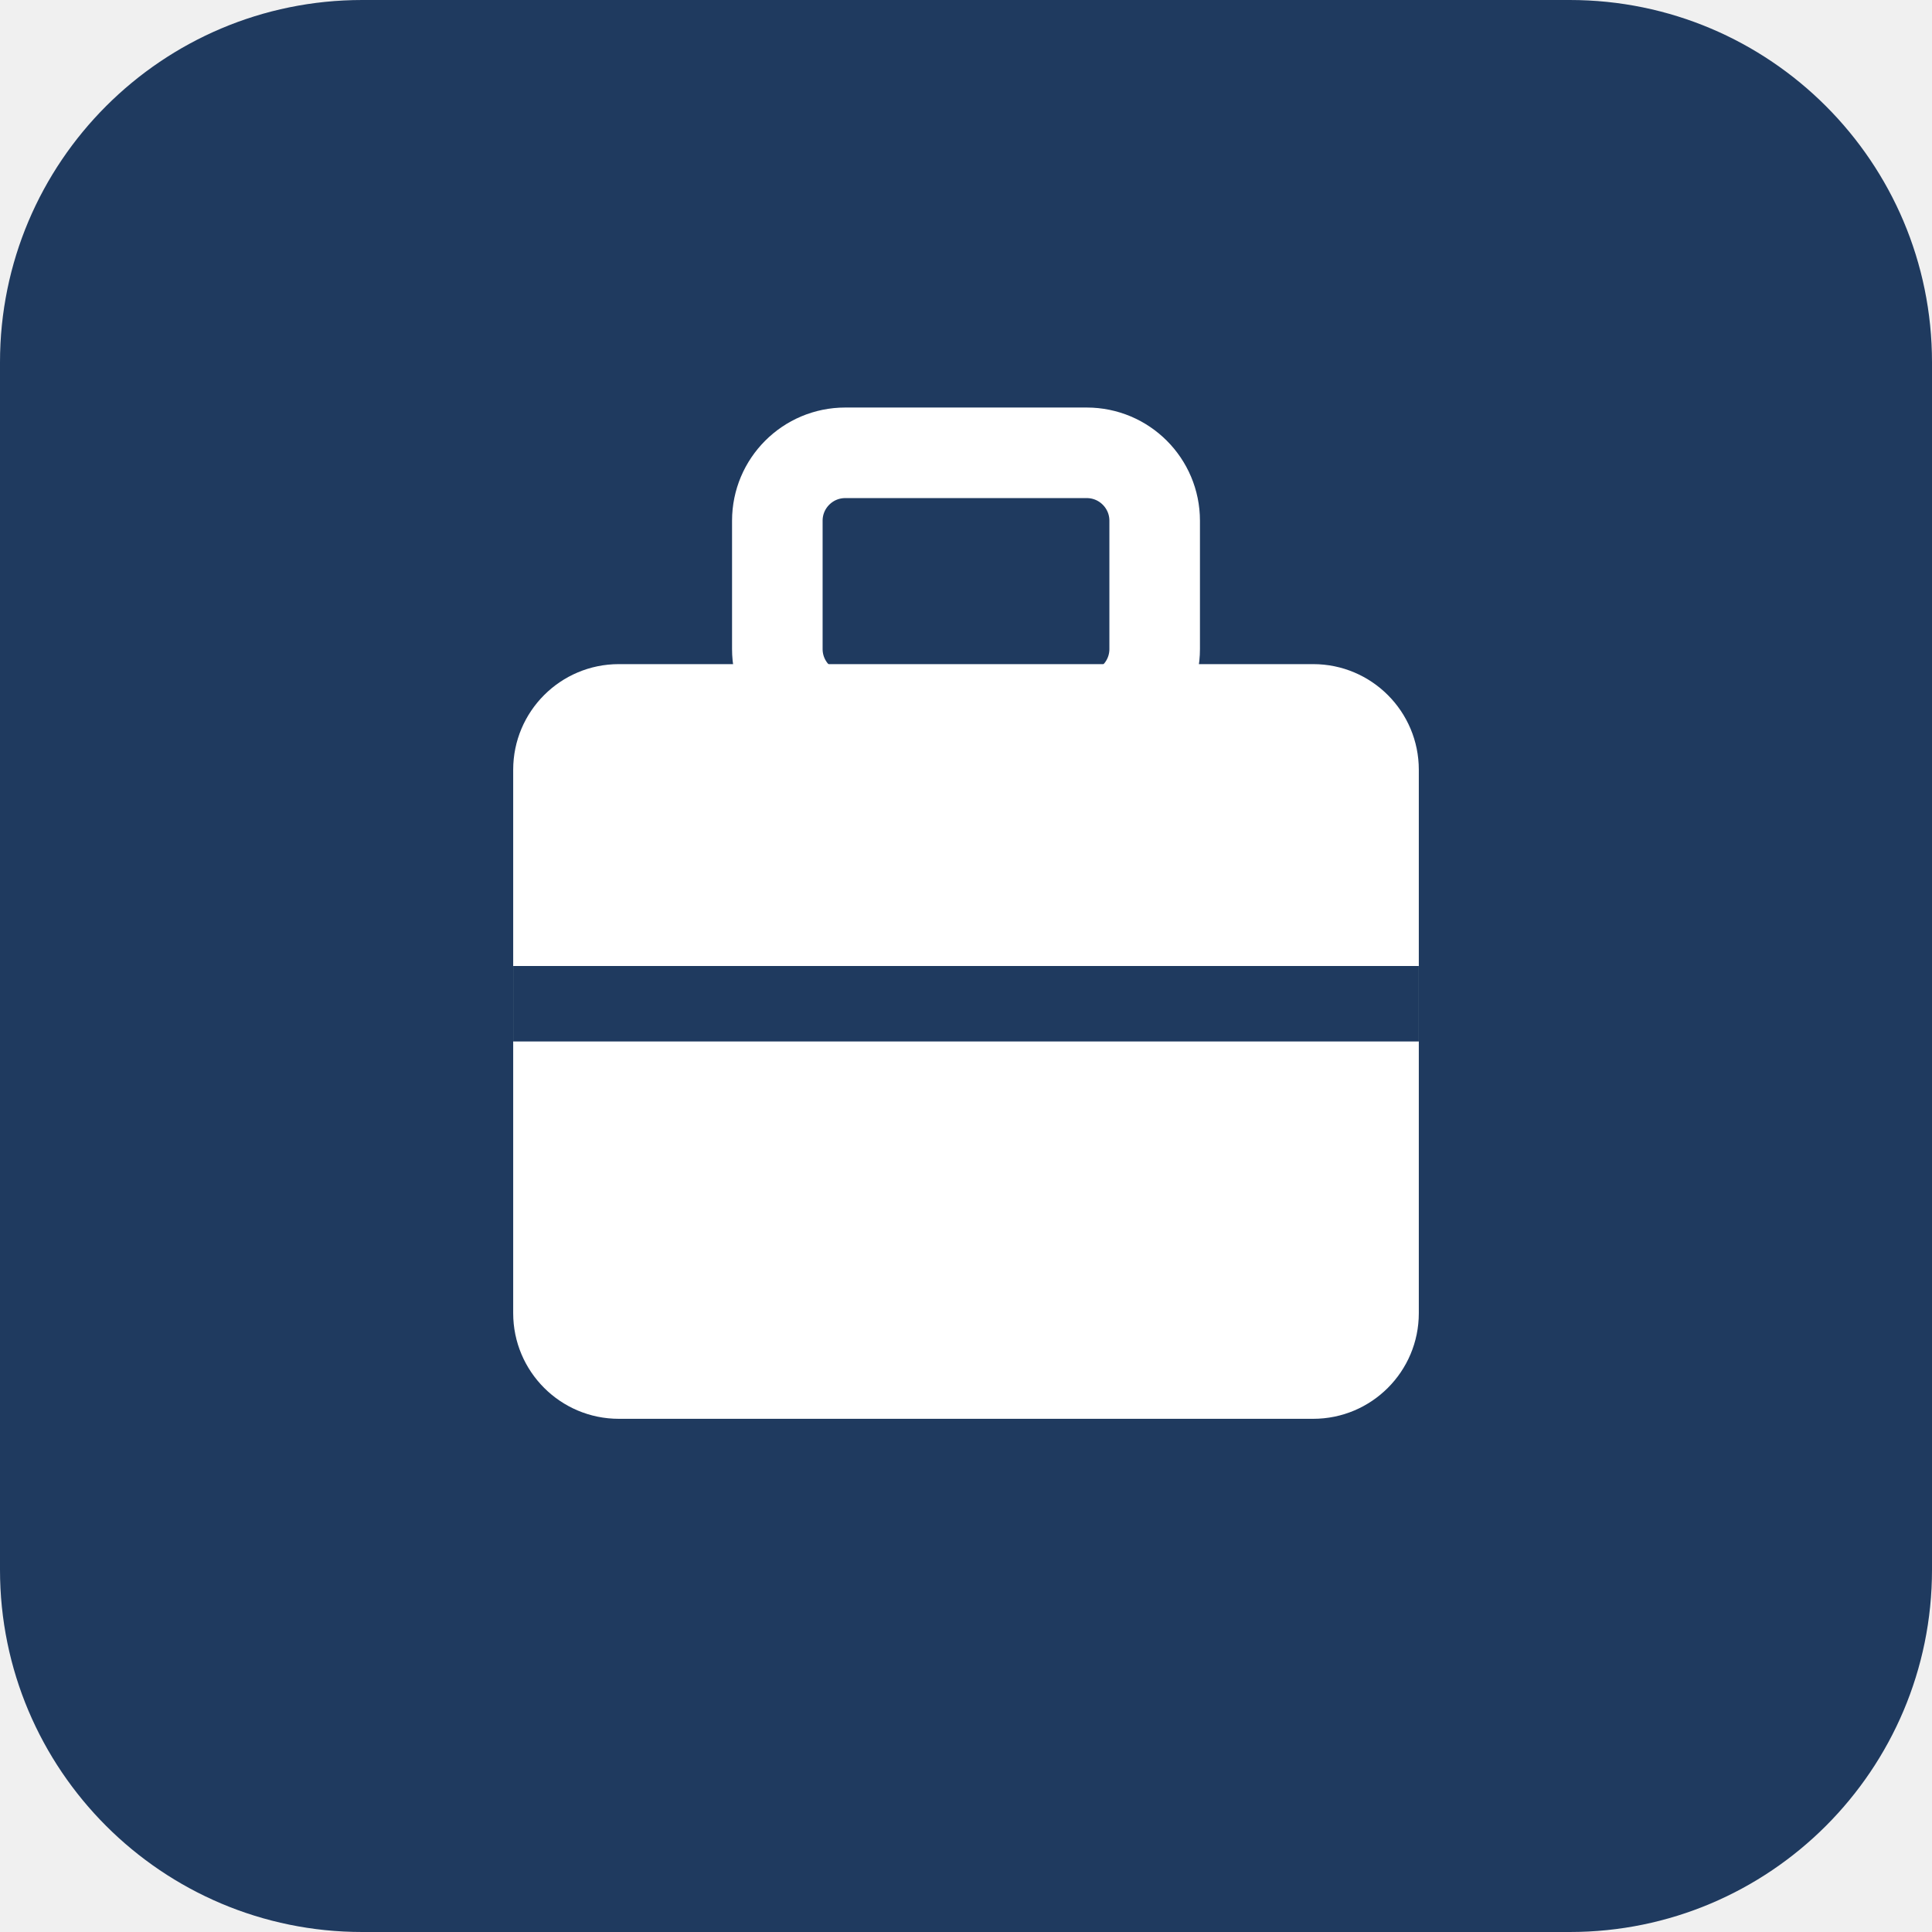
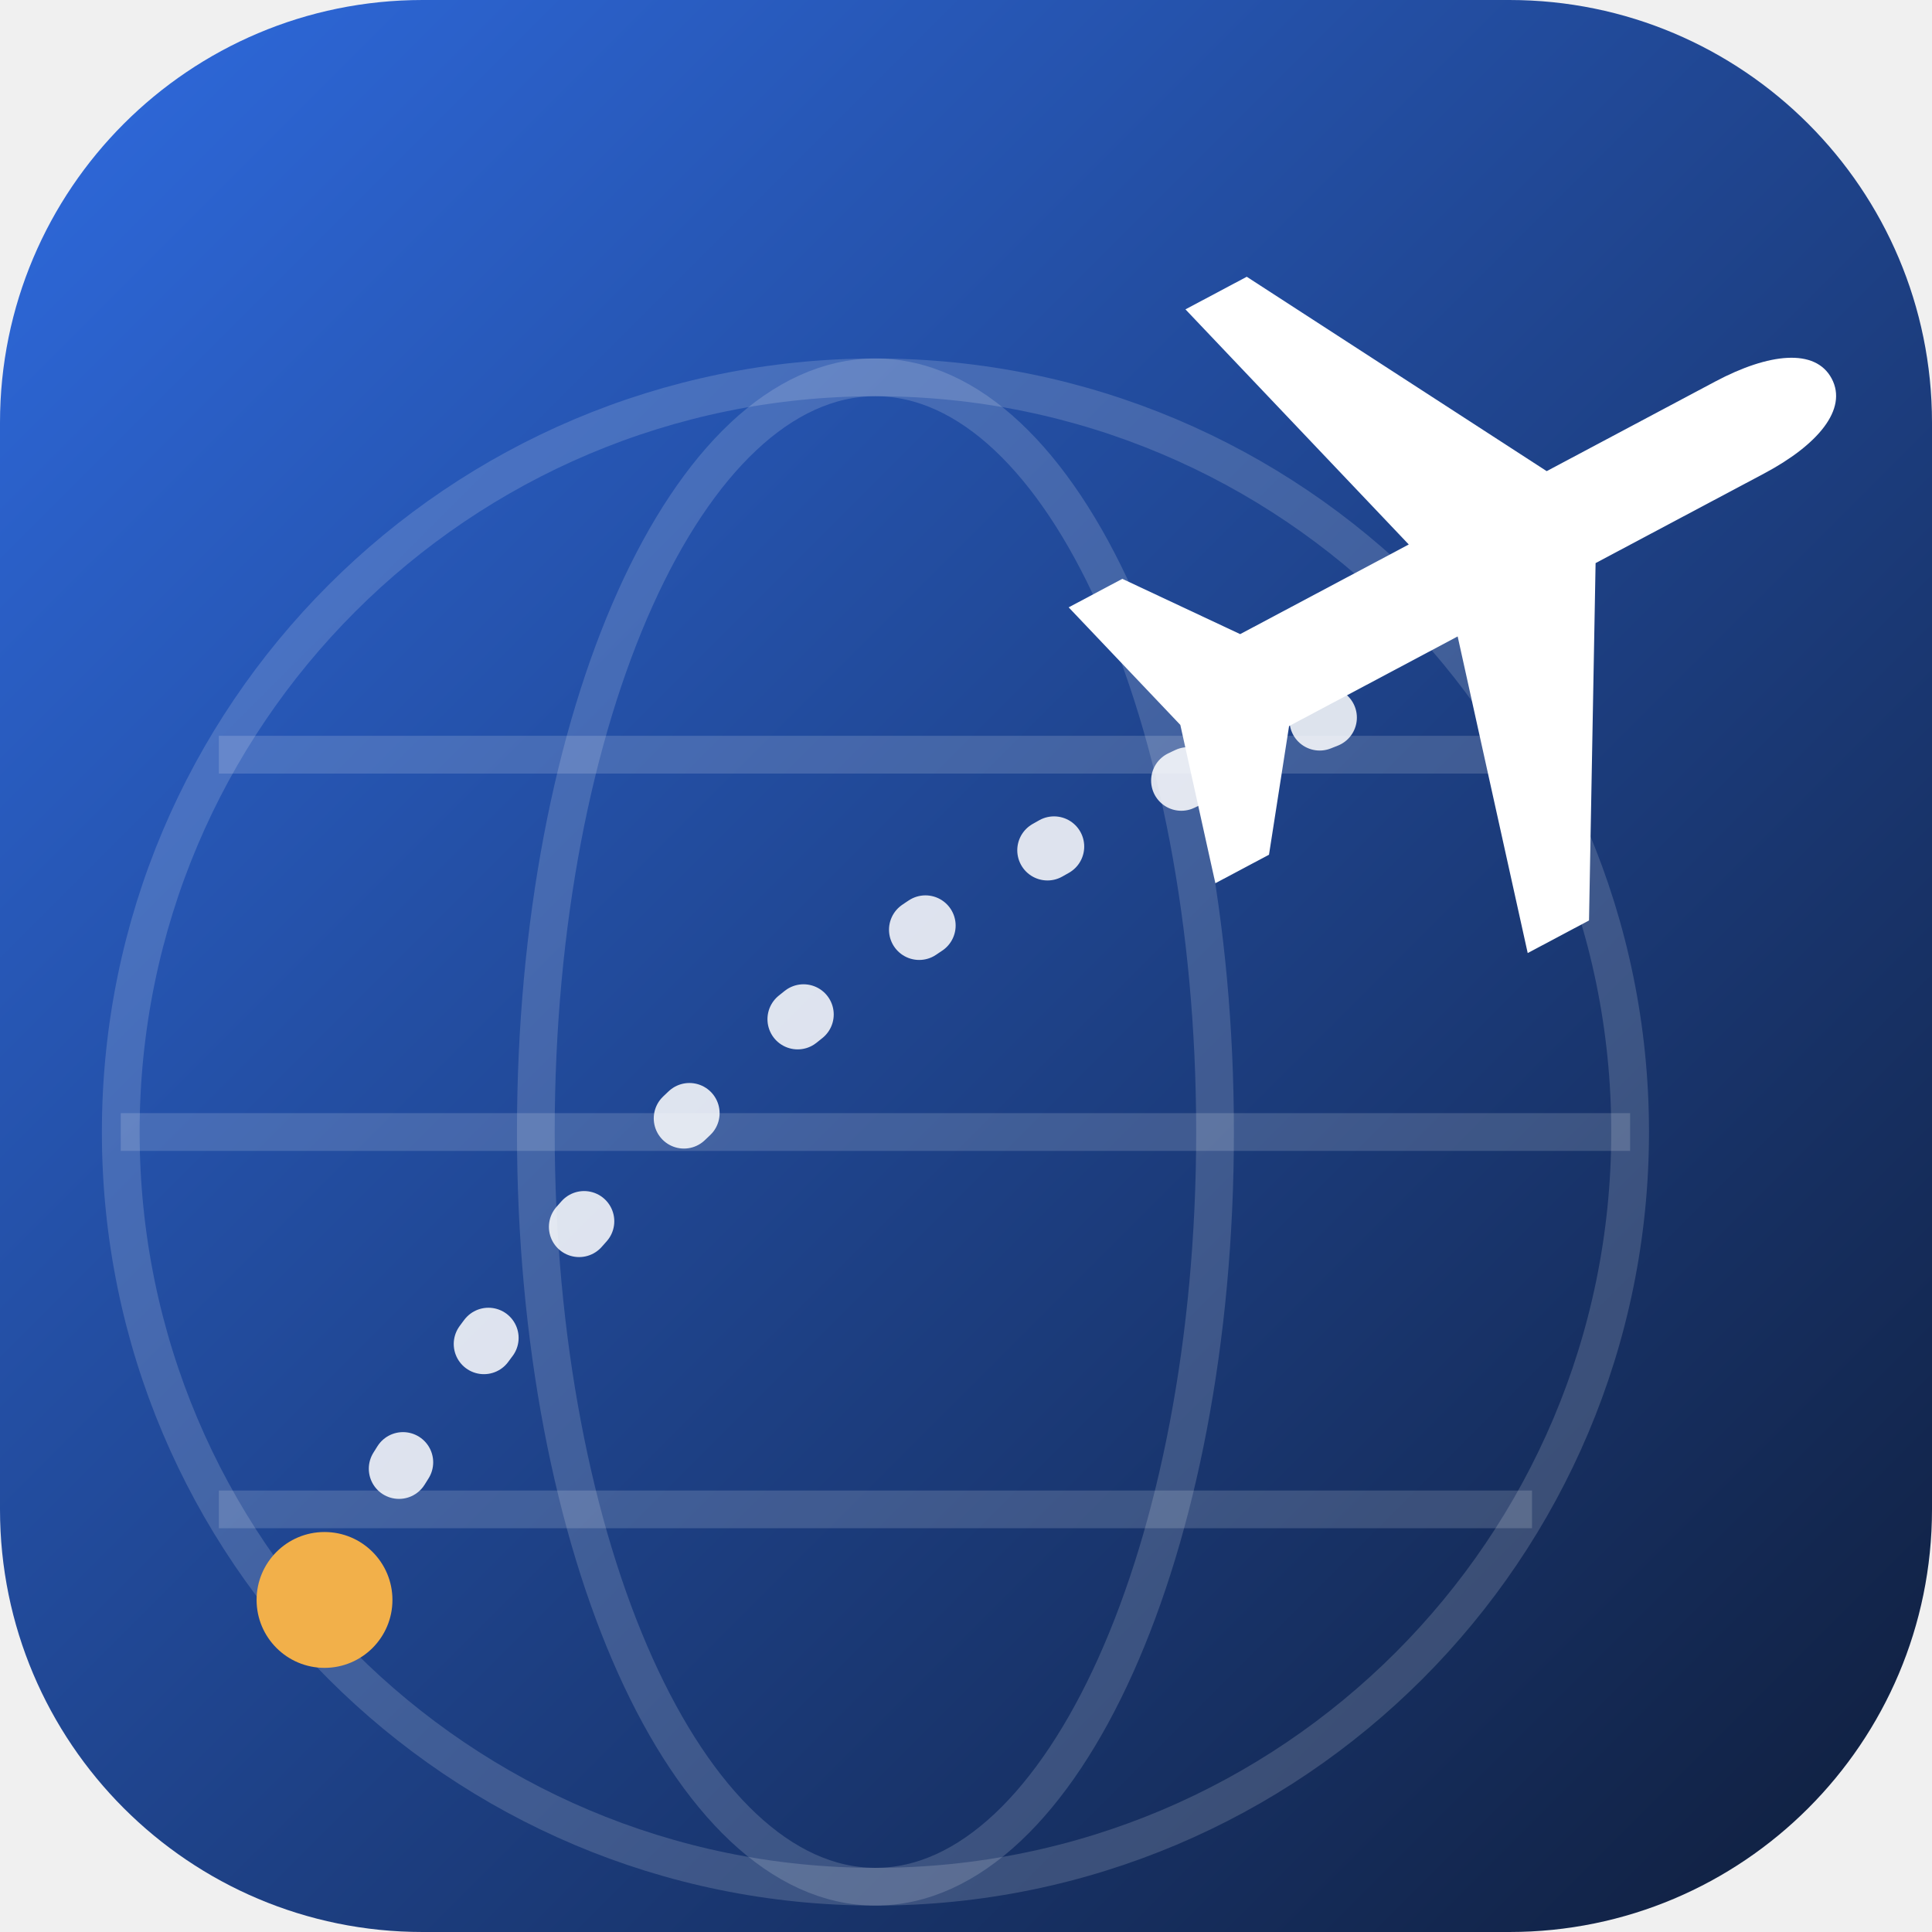
<svg xmlns="http://www.w3.org/2000/svg" viewBox="0 0 512 512">
-   <rect width="512" height="512" rx="96" fill="#1f3a5f" />
-   <rect x="136" y="176" width="240" height="200" rx="28" fill="#ffffff" />
-   <rect x="206" y="120" width="100" height="70" rx="18" fill="none" stroke="#ffffff" stroke-width="24" />
-   <rect x="136" y="256" width="240" height="20" fill="#1f3a5f" />
+   <defs>
+     <linearGradient id="bg" x1="0" y1="0" x2="1" y2="1">
+       <stop offset="0" stop-color="#2f6be0" />
+       <stop offset="1" stop-color="#0f1d3a" />
+     </linearGradient>
+     <clipPath id="tile">
+       <rect width="512" height="512" rx="112" />
+     </clipPath>
+   </defs>
+   <g clip-path="url(#tile)">
+     <rect width="512" height="512" fill="url(#bg)" />
+     <g fill="none" stroke="#ffffff" stroke-opacity="0.16" stroke-width="10">
+       <circle cx="232" cy="300" r="200" />
+       <ellipse cx="232" cy="300" rx="90" ry="200" />
+       <path d="M32 300h400M58 200h348M58 400h348" />
+     </g>
+     <path d="M86 424C150 300 250 230 352 190" fill="none" stroke="#ffffff" stroke-opacity="0.85" stroke-width="16" stroke-linecap="round" stroke-dasharray="2 38" />
+     <g transform="translate(392 150) rotate(62) scale(2.3) translate(-50 -50)" fill="#ffffff">
+       <path d="M50 4C54 4 56 9 56 16V38L92 58V66L56 56V78L68 87V94L50 89L32 94V87L44 78V56L8 66V58L44 38V16C44 9 46 4 50 4Z" />
+     </g>
+     <circle cx="86" cy="424" r="18" fill="#f2b04a" />
+   </g>
</svg>
